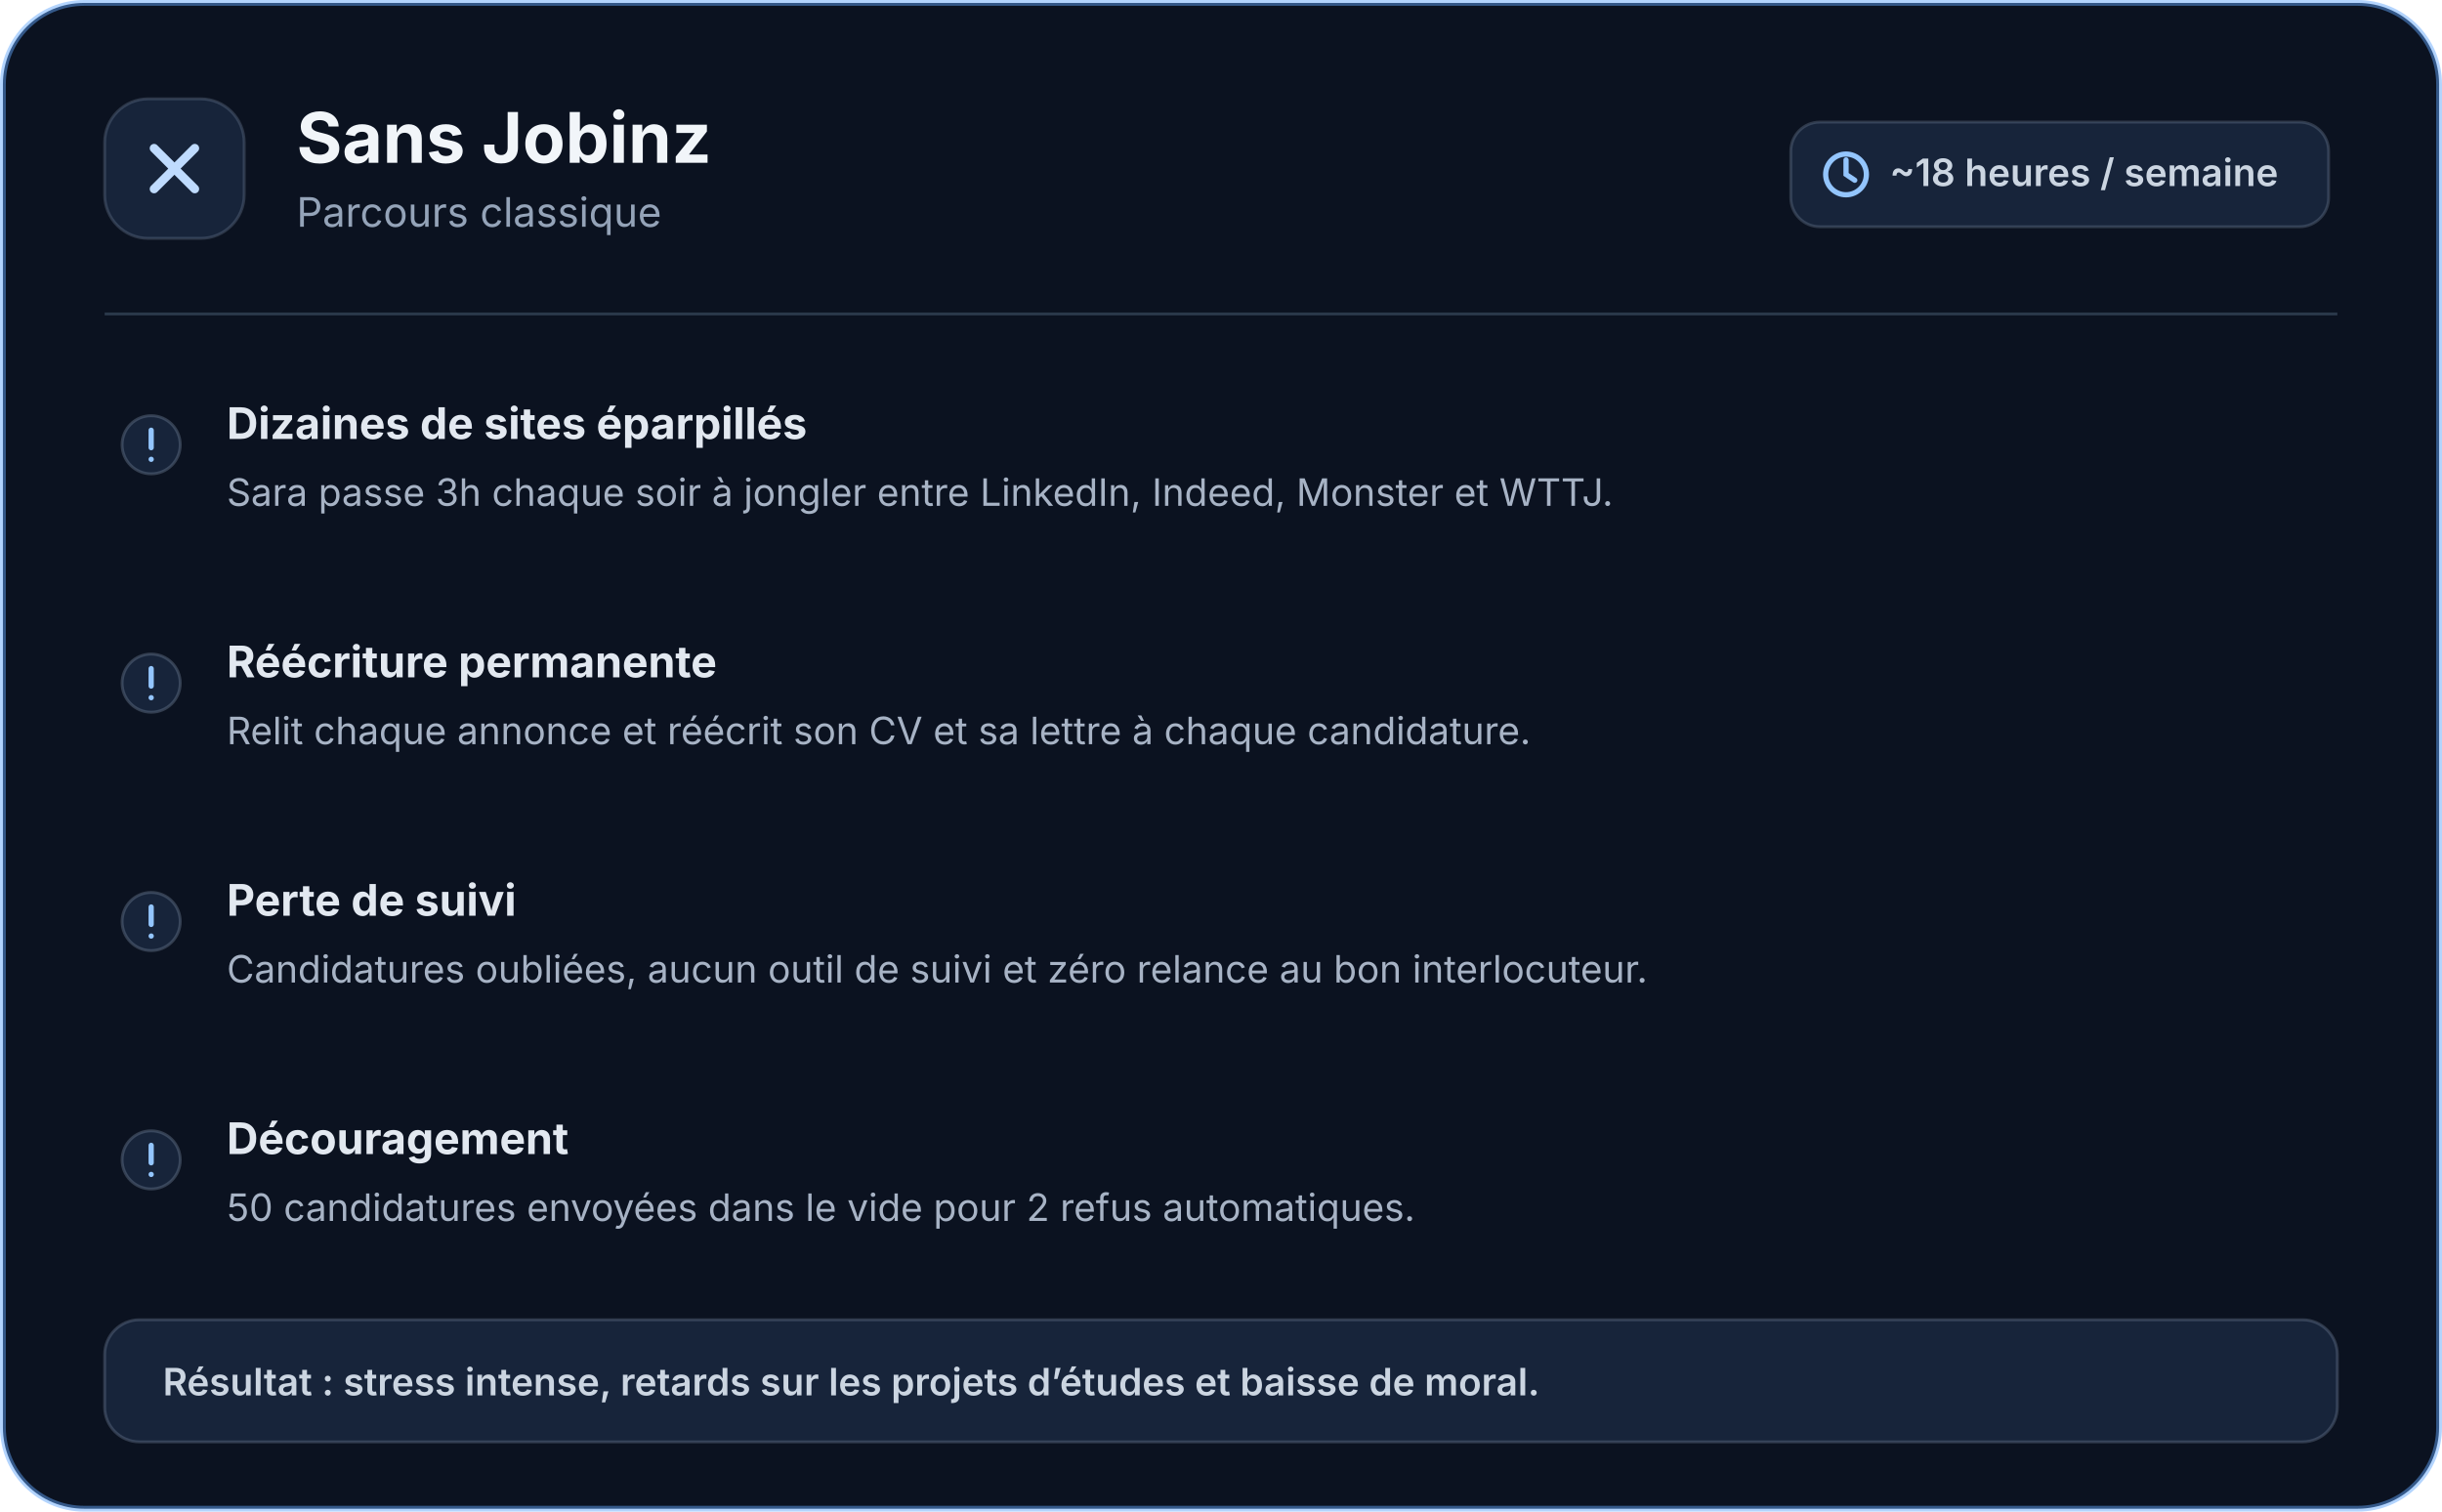
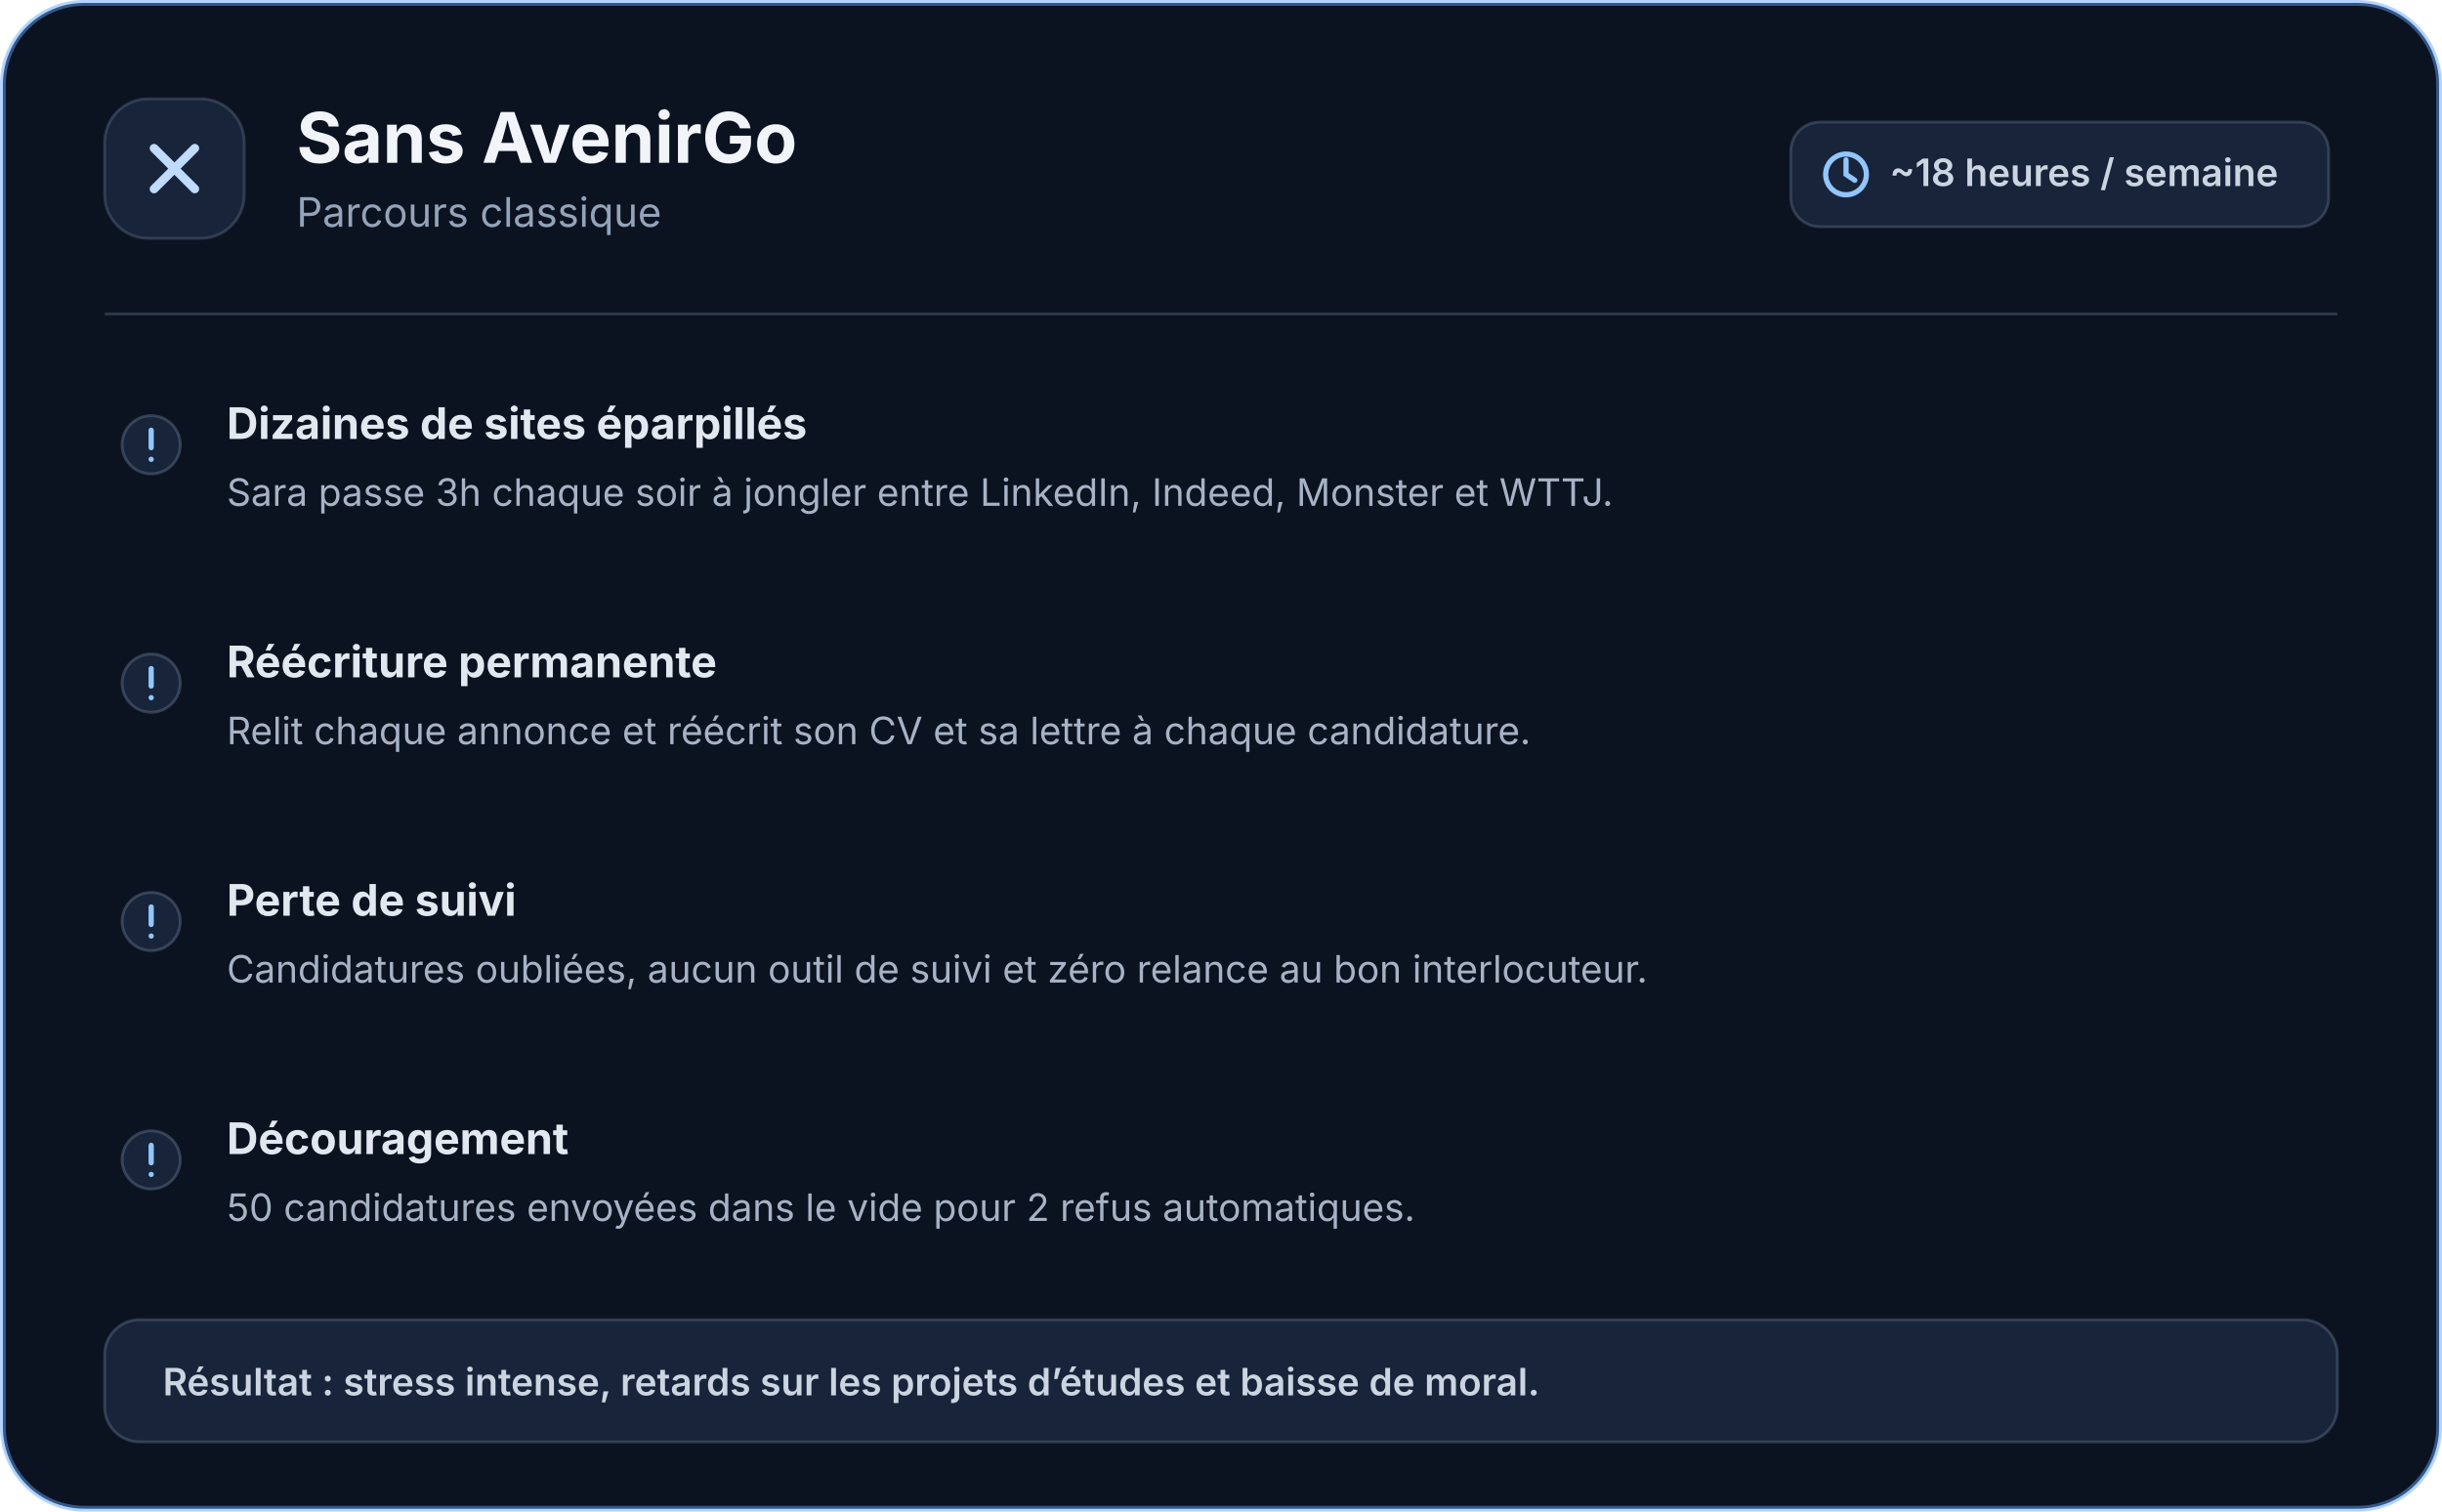
<svg xmlns="http://www.w3.org/2000/svg" width="840" height="520" viewBox="0 0 840 520">
  <rect x="1" y="1" width="838" height="518" rx="28" fill="#0b1220" stroke="#60a5fa" stroke-opacity=".48" stroke-width="2" />
  <rect x="36" y="34" width="48" height="48" rx="15" fill="#17243a" stroke="#64748b" stroke-opacity=".38" />
  <path d="m53 51 14 14m0-14L53 65" fill="none" stroke="#bfdbfe" stroke-linecap="round" stroke-width="3" />
-   <text x="102" y="56" fill="#f1f5f9" font-family="Inter, Arial, sans-serif" font-size="24" font-weight="700">Sans Jobinz</text>
+   <text x="102" y="56" fill="#f1f5f9" font-family="Inter, Arial, sans-serif" font-size="24" font-weight="700">Sans AvenirGo</text>
  <text x="102" y="78" fill="#94a3b8" font-family="Inter, Arial, sans-serif" font-size="14">Parcours classique</text>
  <rect x="616" y="42" width="185" height="36" rx="10" fill="#17243a" stroke="#64748b" stroke-opacity=".4" />
  <circle cx="635" cy="60" r="7" fill="none" stroke="#93c5fd" stroke-width="1.8" />
  <path d="M635 55v5l3 2" fill="none" stroke="#93c5fd" stroke-linecap="round" stroke-width="1.8" />
  <text x="650" y="64" fill="#cbd5e1" font-family="Inter, Arial, sans-serif" font-size="13" font-weight="600">~18 heures / semaine</text>
  <path d="M36 108h768" stroke="#334155" stroke-opacity=".8" />
  <g font-family="Inter, Arial, sans-serif">
    <circle cx="52" cy="153" r="10" fill="#17243a" stroke="#64748b" stroke-opacity=".45" />
    <path d="M52 148v6m0 4h.01" stroke="#93c5fd" stroke-linecap="round" stroke-width="1.8" />
    <text x="78" y="151" fill="#e2e8f0" font-size="15" font-weight="700">Dizaines de sites éparpillés</text>
    <text x="78" y="174" fill="#a7b3c5" font-size="13">Sara passe 3h chaque soir à jongler entre LinkedIn, Indeed, Monster et WTTJ.</text>
    <circle cx="52" cy="235" r="10" fill="#17243a" stroke="#64748b" stroke-opacity=".45" />
    <path d="M52 230v6m0 4h.01" stroke="#93c5fd" stroke-linecap="round" stroke-width="1.8" />
    <text x="78" y="233" fill="#e2e8f0" font-size="15" font-weight="700">Réécriture permanente</text>
    <text x="78" y="256" fill="#a7b3c5" font-size="13">Relit chaque annonce et réécrit son CV et sa lettre à chaque candidature.</text>
    <circle cx="52" cy="317" r="10" fill="#17243a" stroke="#64748b" stroke-opacity=".45" />
    <path d="M52 312v6m0 4h.01" stroke="#93c5fd" stroke-linecap="round" stroke-width="1.8" />
    <text x="78" y="315" fill="#e2e8f0" font-size="15" font-weight="700">Perte de suivi</text>
    <text x="78" y="338" fill="#a7b3c5" font-size="13">Candidatures oubliées, aucun outil de suivi et zéro relance au bon interlocuteur.</text>
    <circle cx="52" cy="399" r="10" fill="#17243a" stroke="#64748b" stroke-opacity=".45" />
    <path d="M52 394v6m0 4h.01" stroke="#93c5fd" stroke-linecap="round" stroke-width="1.8" />
    <text x="78" y="397" fill="#e2e8f0" font-size="15" font-weight="700">Découragement</text>
    <text x="78" y="420" fill="#a7b3c5" font-size="13">50 candidatures envoyées dans le vide pour 2 refus automatiques.</text>
  </g>
  <rect x="36" y="454" width="768" height="42" rx="12" fill="#17243a" stroke="#64748b" stroke-opacity=".42" />
  <text x="56" y="480" fill="#cbd5e1" font-family="Inter, Arial, sans-serif" font-size="13" font-weight="600">Résultat : stress intense, retards sur les projets d’études et baisse de moral.</text>
</svg>
